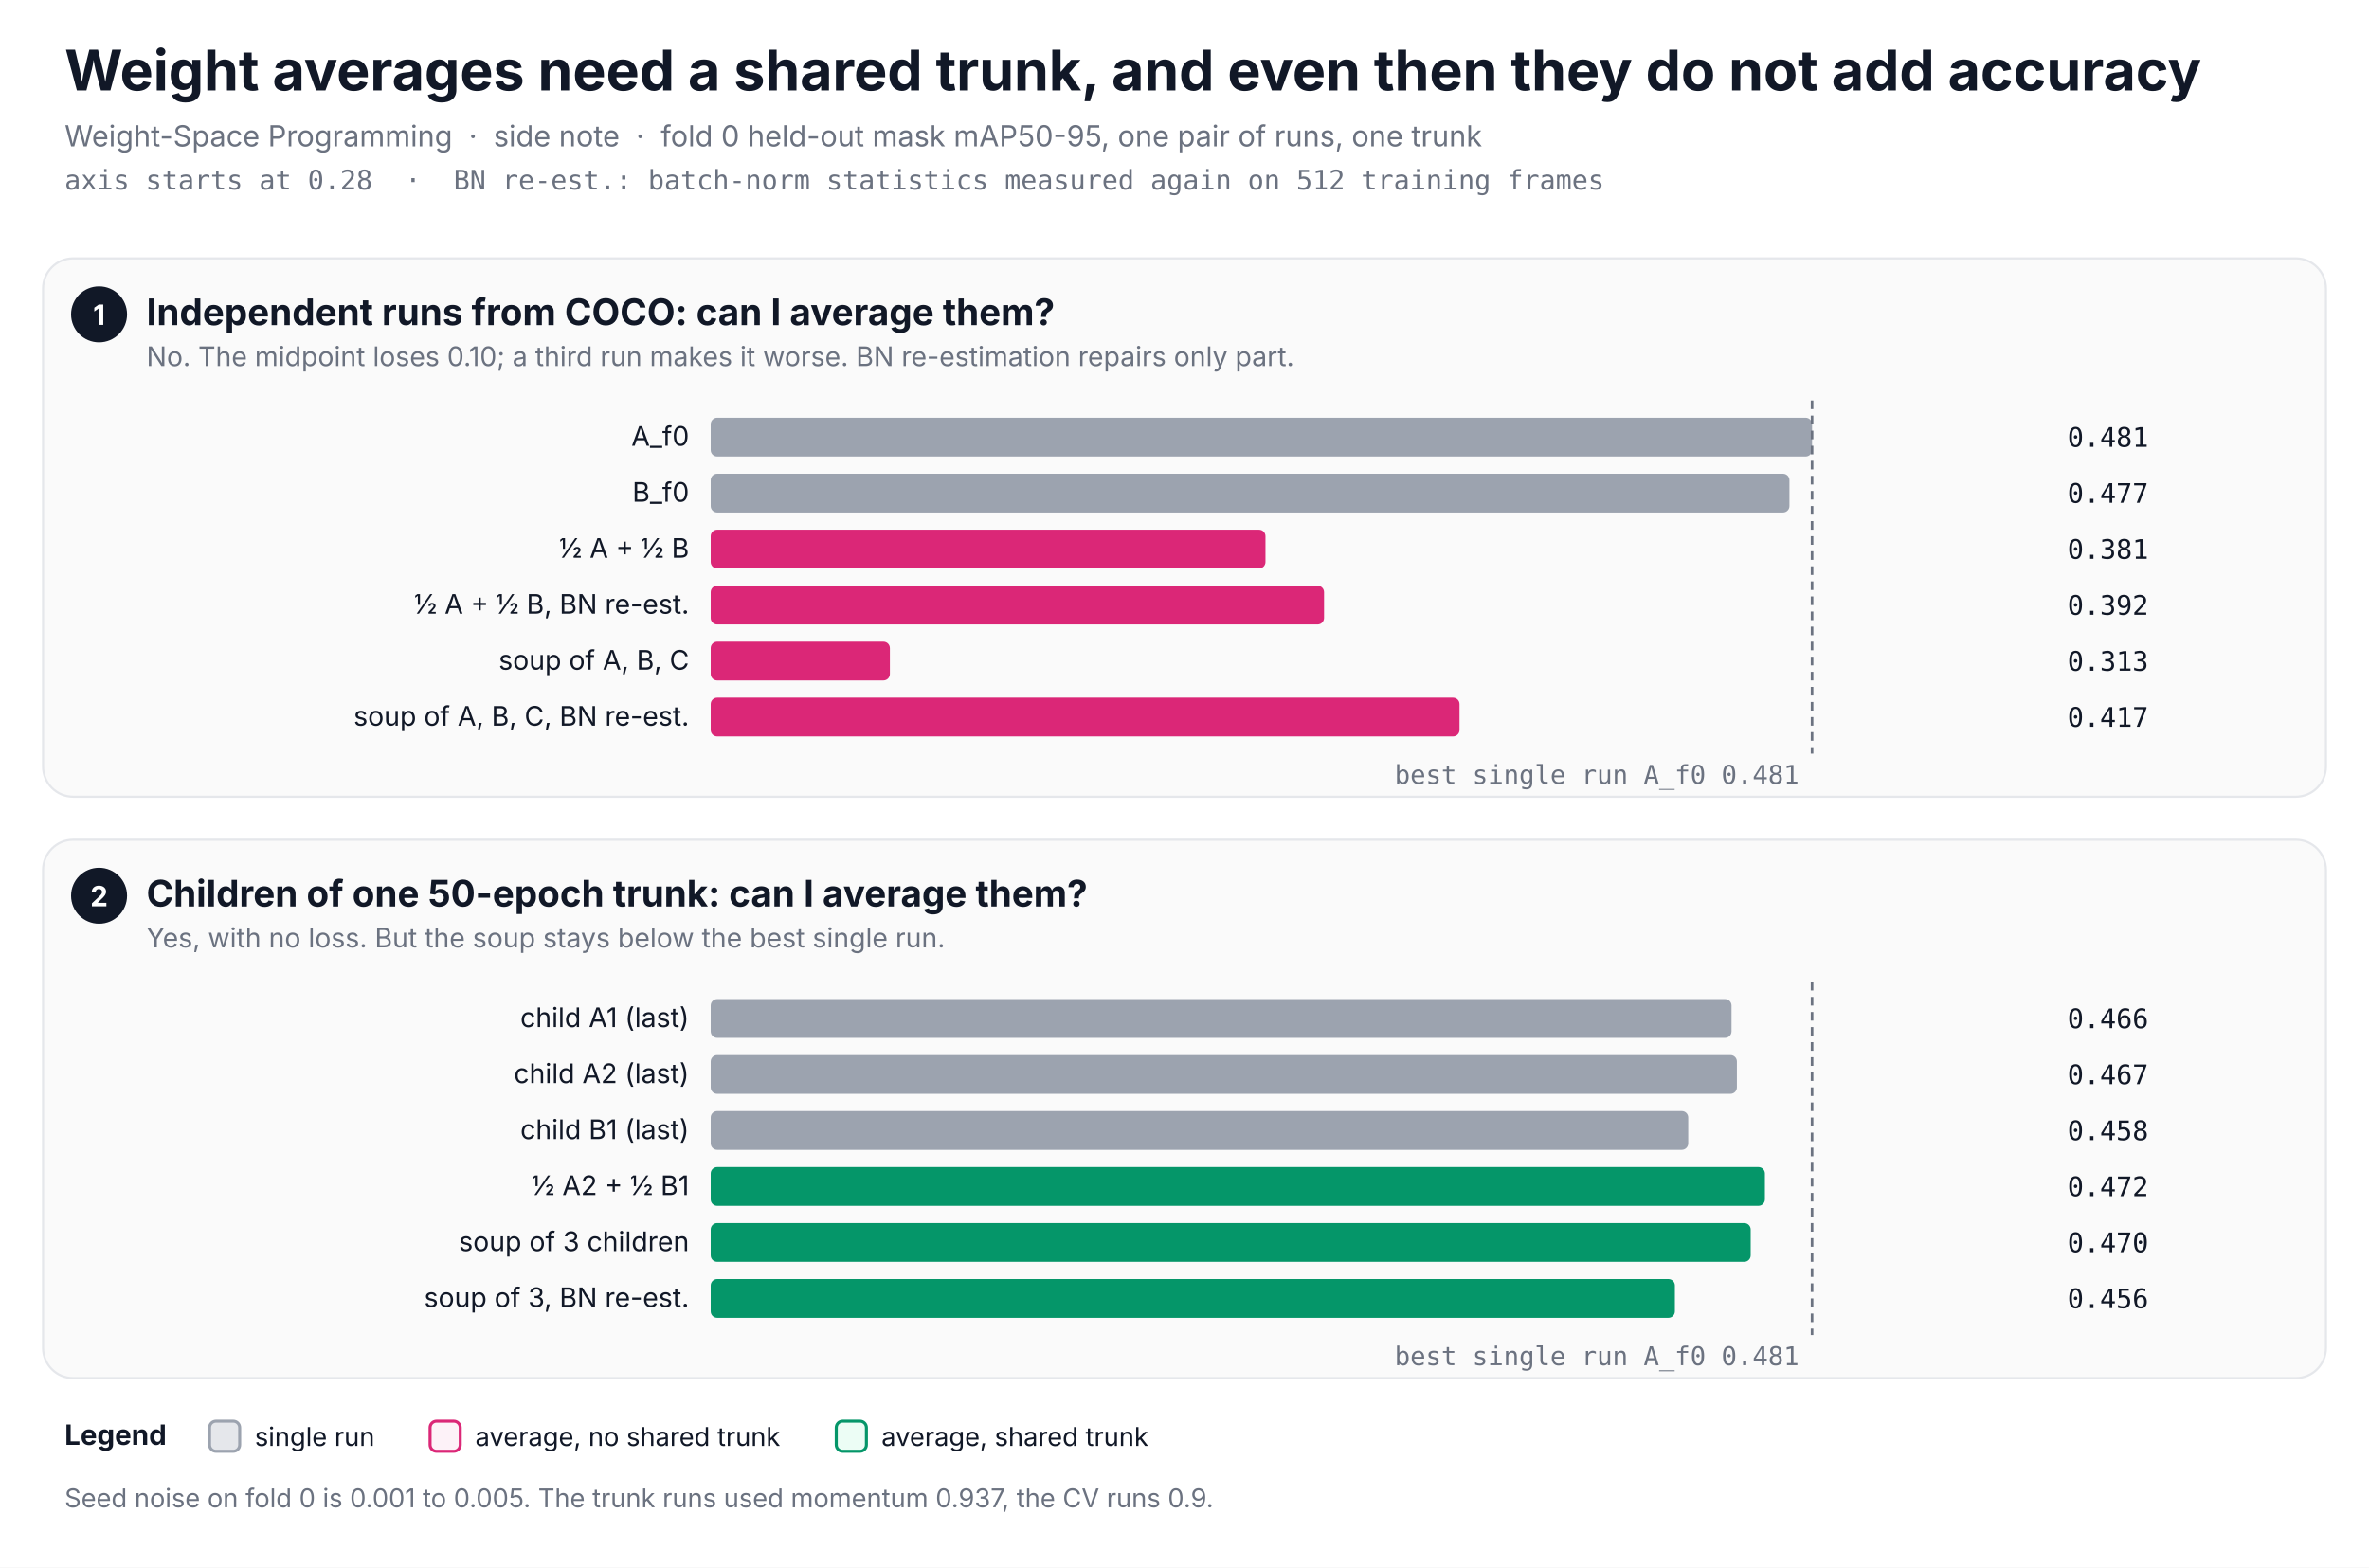
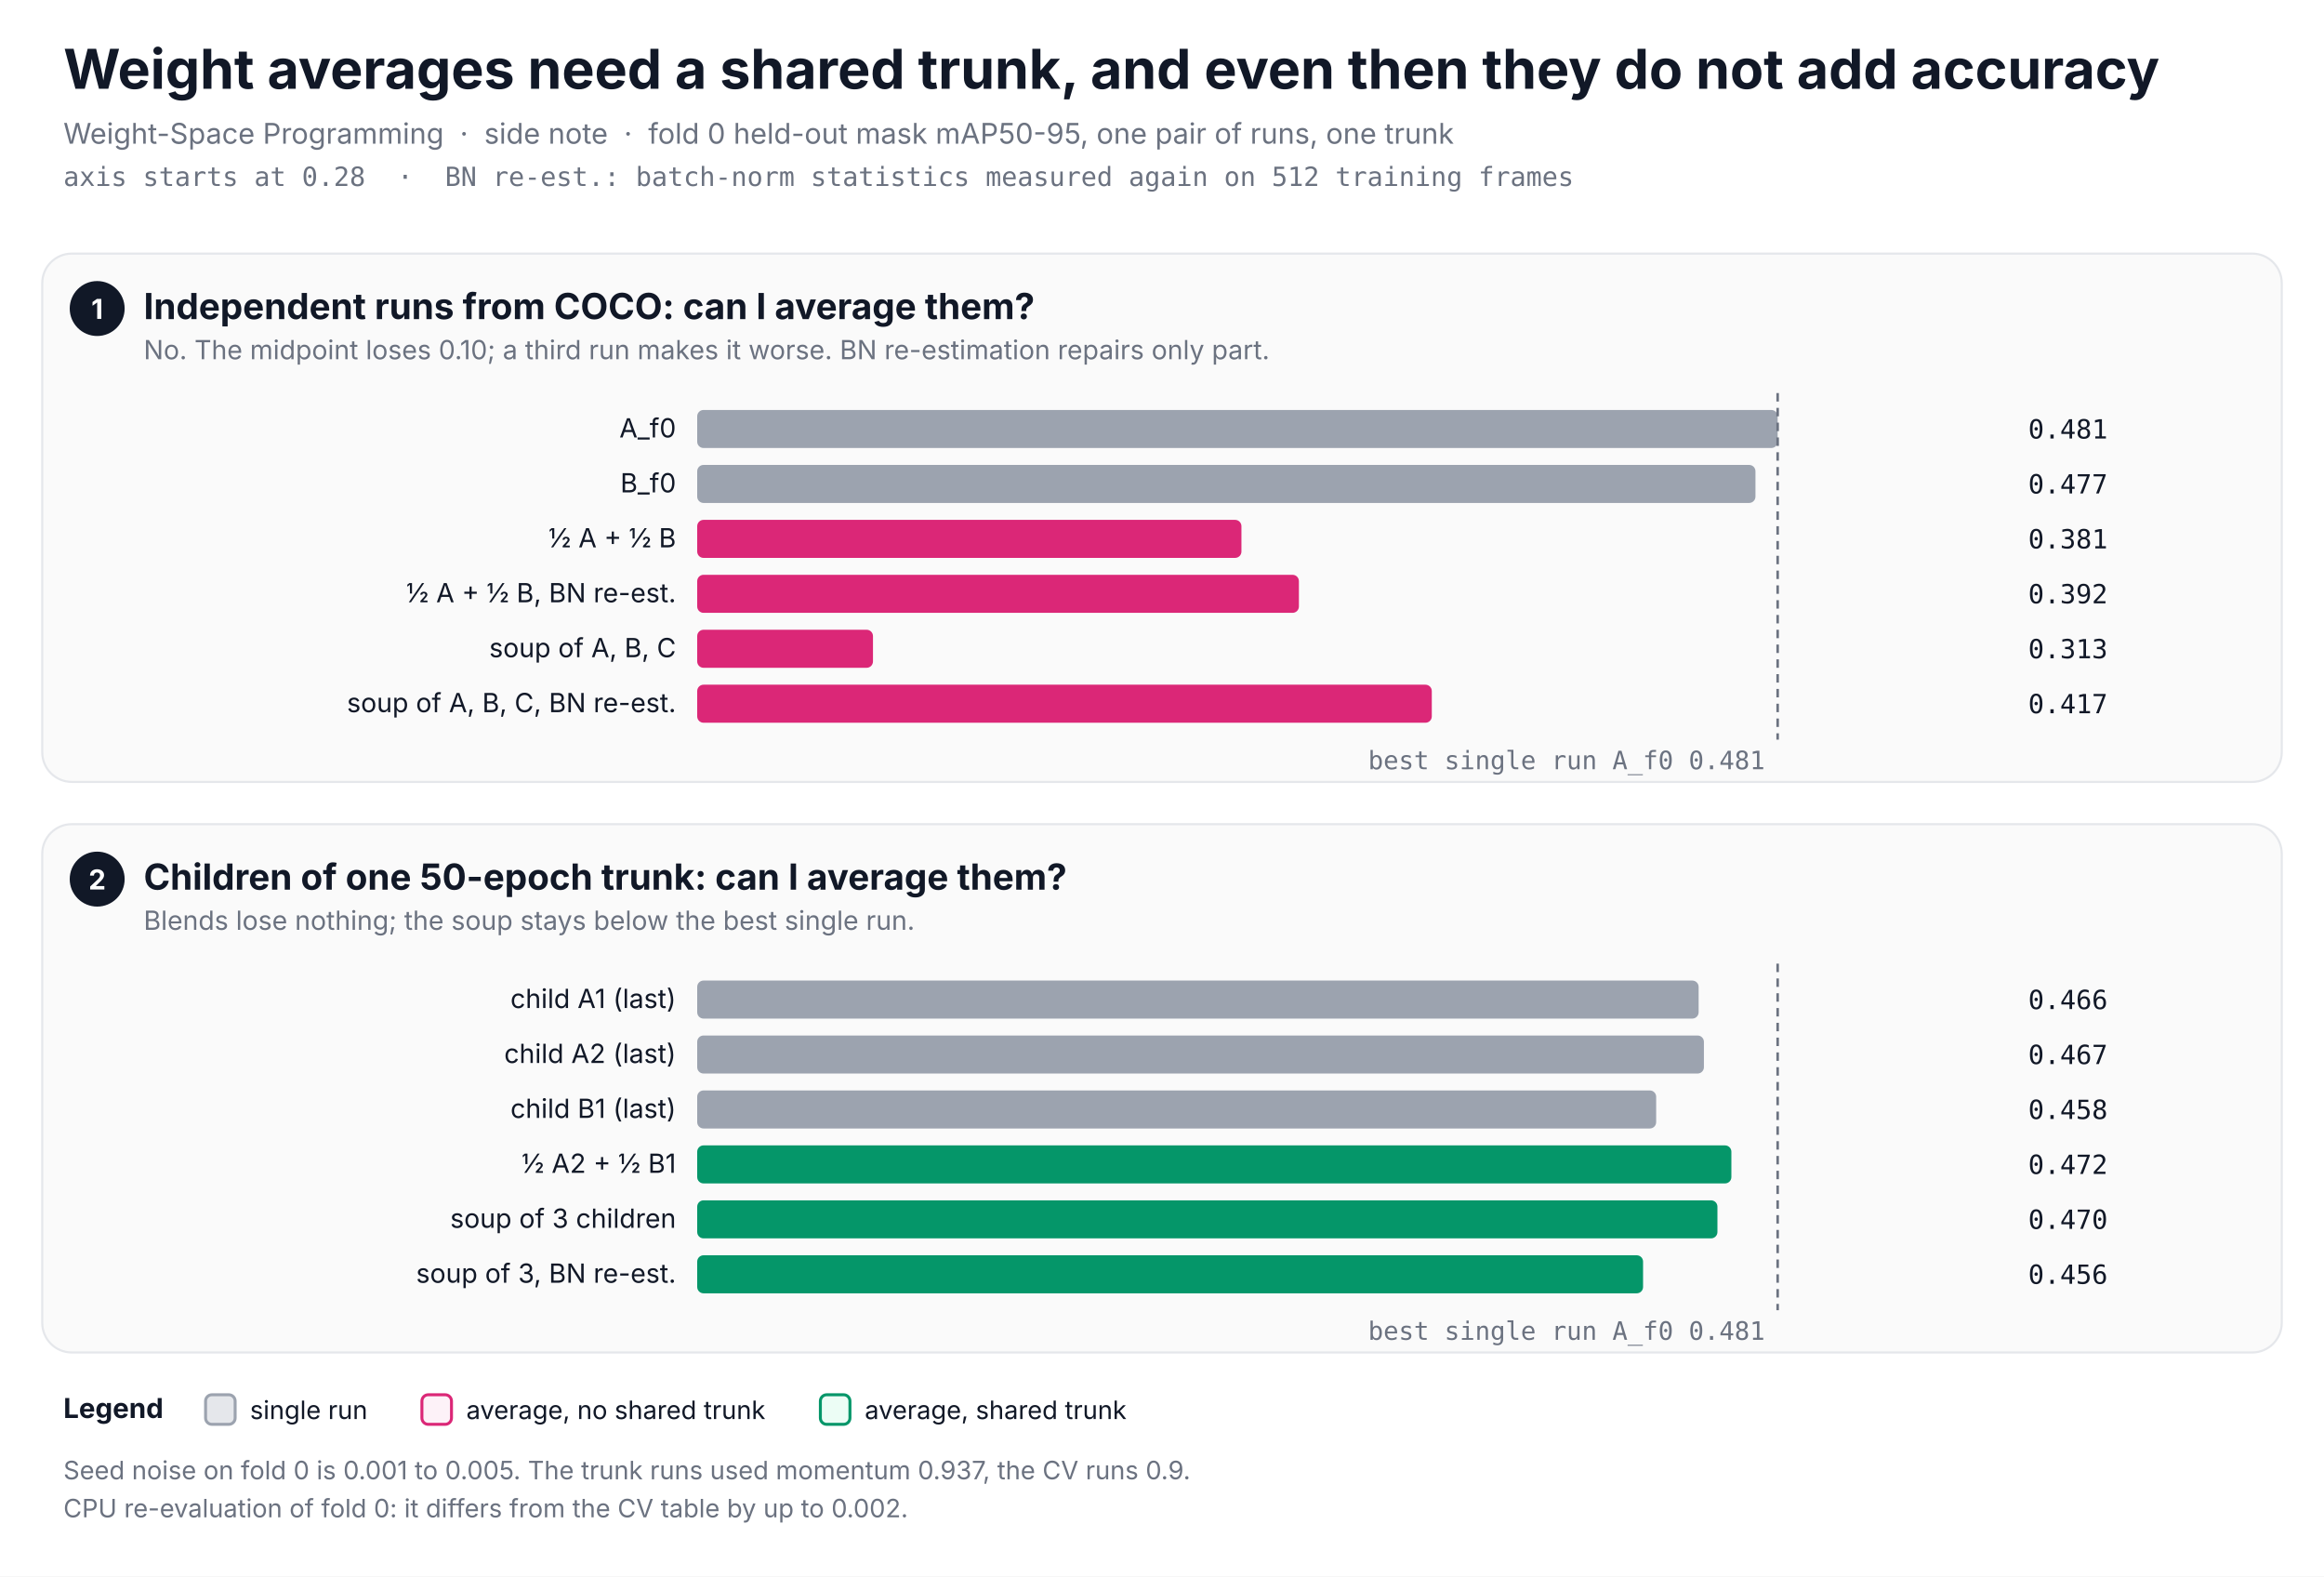
- <svg xmlns="http://www.w3.org/2000/svg" width="1100" height="728" viewBox="0 0 1100 728">
+ <svg xmlns="http://www.w3.org/2000/svg" width="1100" height="746" viewBox="0 0 1100 746">
  <defs />
-   <rect width="1100" height="728" fill="#ffffff" />
+   <rect width="1100" height="746" fill="#ffffff" />
  <text x="30.0" y="42.0" font-family="Inter,Segoe UI,Helvetica,Arial,sans-serif" font-size="26" fill="#111827" font-weight="bold" text-anchor="start" xml:space="preserve" style="white-space:pre">Weight averages need a shared trunk, and even then they do not add accuracy</text>
  <text x="30.0" y="68.0" font-family="Inter,Segoe UI,Helvetica,Arial,sans-serif" font-size="13.5" fill="#6b7280" font-weight="normal" text-anchor="start" xml:space="preserve" style="white-space:pre">Weight-Space Programming  ·  side note  ·  fold 0 held-out mask mAP50-95, one pair of runs, one trunk</text>
  <text x="30.0" y="88.0" font-family="ui-monospace,SFMono-Regular,Menlo,Consolas,monospace" font-size="12.5" fill="#6b7280" font-weight="normal" text-anchor="start" xml:space="preserve" style="white-space:pre">axis starts at 0.28  ·  BN re-est.: batch-norm statistics measured again on 512 training frames</text>
  <rect x="20.0" y="120.0" width="1060.0" height="250.0" rx="14" fill="#fafafa" fill-opacity="1.0" stroke="#e5e7eb" stroke-width="1" />
  <circle cx="46.0" cy="146.0" r="13" fill="#111827" />
  <text x="46.0" y="150.9" font-family="Inter,Segoe UI,Helvetica,Arial,sans-serif" font-size="13" fill="#fff" font-weight="bold" text-anchor="middle" xml:space="preserve" style="white-space:pre">1</text>
  <text x="68.0" y="151.0" font-family="Inter,Segoe UI,Helvetica,Arial,sans-serif" font-size="17" fill="#111827" font-weight="bold" text-anchor="start" xml:space="preserve" style="white-space:pre">Independent runs from COCO: can I average them?</text>
  <text x="68.0" y="170.0" font-family="Inter,Segoe UI,Helvetica,Arial,sans-serif" font-size="12.5" fill="#6b7280" font-weight="normal" text-anchor="start" xml:space="preserve" style="white-space:pre">No. The midpoint loses 0.10; a third run makes it worse. BN re-estimation repairs only part.</text>
  <text x="320.0" y="207.0" font-family="Inter,Segoe UI,Helvetica,Arial,sans-serif" font-size="12.5" fill="#111827" font-weight="normal" text-anchor="end" xml:space="preserve" style="white-space:pre">A_f0</text>
  <rect x="330.0" y="194.0" width="511.4" height="18.0" rx="3" fill="#9ca3af" fill-opacity="1.0" stroke="none" />
  <text x="960.0" y="207.5" font-family="ui-monospace,SFMono-Regular,Menlo,Consolas,monospace" font-size="12.5" fill="#111827" font-weight="normal" text-anchor="start" xml:space="preserve" style="white-space:pre">0.481</text>
  <text x="320.0" y="233.0" font-family="Inter,Segoe UI,Helvetica,Arial,sans-serif" font-size="12.5" fill="#111827" font-weight="normal" text-anchor="end" xml:space="preserve" style="white-space:pre">B_f0</text>
  <rect x="330.0" y="220.0" width="500.9" height="18.0" rx="3" fill="#9ca3af" fill-opacity="1.0" stroke="none" />
  <text x="960.0" y="233.5" font-family="ui-monospace,SFMono-Regular,Menlo,Consolas,monospace" font-size="12.5" fill="#111827" font-weight="normal" text-anchor="start" xml:space="preserve" style="white-space:pre">0.477</text>
  <text x="320.0" y="259.0" font-family="Inter,Segoe UI,Helvetica,Arial,sans-serif" font-size="12.5" fill="#111827" font-weight="normal" text-anchor="end" xml:space="preserve" style="white-space:pre">½ A + ½ B</text>
  <rect x="330.0" y="246.0" width="257.6" height="18.0" rx="3" fill="#db2777" fill-opacity="1.0" stroke="none" />
  <text x="960.0" y="259.5" font-family="ui-monospace,SFMono-Regular,Menlo,Consolas,monospace" font-size="12.5" fill="#111827" font-weight="normal" text-anchor="start" xml:space="preserve" style="white-space:pre">0.381</text>
  <text x="320.0" y="285.0" font-family="Inter,Segoe UI,Helvetica,Arial,sans-serif" font-size="12.5" fill="#111827" font-weight="normal" text-anchor="end" xml:space="preserve" style="white-space:pre">½ A + ½ B, BN re-est.</text>
  <rect x="330.0" y="272.0" width="284.8" height="18.0" rx="3" fill="#db2777" fill-opacity="1.0" stroke="none" />
  <text x="960.0" y="285.5" font-family="ui-monospace,SFMono-Regular,Menlo,Consolas,monospace" font-size="12.5" fill="#111827" font-weight="normal" text-anchor="start" xml:space="preserve" style="white-space:pre">0.392</text>
  <text x="320.0" y="311.0" font-family="Inter,Segoe UI,Helvetica,Arial,sans-serif" font-size="12.5" fill="#111827" font-weight="normal" text-anchor="end" xml:space="preserve" style="white-space:pre">soup of A, B, C</text>
  <rect x="330.0" y="298.0" width="83.2" height="18.0" rx="3" fill="#db2777" fill-opacity="1.0" stroke="none" />
  <text x="960.0" y="311.5" font-family="ui-monospace,SFMono-Regular,Menlo,Consolas,monospace" font-size="12.5" fill="#111827" font-weight="normal" text-anchor="start" xml:space="preserve" style="white-space:pre">0.313</text>
  <text x="320.0" y="337.0" font-family="Inter,Segoe UI,Helvetica,Arial,sans-serif" font-size="12.5" fill="#111827" font-weight="normal" text-anchor="end" xml:space="preserve" style="white-space:pre">soup of A, B, C, BN re-est.</text>
  <rect x="330.0" y="324.0" width="347.7" height="18.0" rx="3" fill="#db2777" fill-opacity="1.0" stroke="none" />
  <text x="960.0" y="337.5" font-family="ui-monospace,SFMono-Regular,Menlo,Consolas,monospace" font-size="12.5" fill="#111827" font-weight="normal" text-anchor="start" xml:space="preserve" style="white-space:pre">0.417</text>
  <line x1="841.4" y1="186.0" x2="841.4" y2="350.0" stroke="#6b7280" stroke-width="1.2" stroke-dasharray="4 3" />
  <text x="835.4" y="364.0" font-family="ui-monospace,SFMono-Regular,Menlo,Consolas,monospace" font-size="12" fill="#6b7280" font-weight="normal" text-anchor="end" xml:space="preserve" style="white-space:pre">best single run A_f0 0.481</text>
  <rect x="20.0" y="390.0" width="1060.0" height="250.0" rx="14" fill="#fafafa" fill-opacity="1.0" stroke="#e5e7eb" stroke-width="1" />
  <circle cx="46.0" cy="416.0" r="13" fill="#111827" />
  <text x="46.0" y="420.9" font-family="Inter,Segoe UI,Helvetica,Arial,sans-serif" font-size="13" fill="#fff" font-weight="bold" text-anchor="middle" xml:space="preserve" style="white-space:pre">2</text>
  <text x="68.0" y="421.0" font-family="Inter,Segoe UI,Helvetica,Arial,sans-serif" font-size="17" fill="#111827" font-weight="bold" text-anchor="start" xml:space="preserve" style="white-space:pre">Children of one 50-epoch trunk: can I average them?</text>
-   <text x="68.0" y="440.0" font-family="Inter,Segoe UI,Helvetica,Arial,sans-serif" font-size="12.5" fill="#6b7280" font-weight="normal" text-anchor="start" xml:space="preserve" style="white-space:pre">Yes, with no loss. But the soup stays below the best single run.</text>
+   <text x="68.0" y="440.0" font-family="Inter,Segoe UI,Helvetica,Arial,sans-serif" font-size="12.5" fill="#6b7280" font-weight="normal" text-anchor="start" xml:space="preserve" style="white-space:pre">Blends lose nothing; the soup stays below the best single run.</text>
  <text x="320.0" y="477.0" font-family="Inter,Segoe UI,Helvetica,Arial,sans-serif" font-size="12.5" fill="#111827" font-weight="normal" text-anchor="end" xml:space="preserve" style="white-space:pre">child A1 (last)</text>
  <rect x="330.0" y="464.0" width="474.0" height="18.0" rx="3" fill="#9ca3af" fill-opacity="1.0" stroke="none" />
  <text x="960.0" y="477.5" font-family="ui-monospace,SFMono-Regular,Menlo,Consolas,monospace" font-size="12.5" fill="#111827" font-weight="normal" text-anchor="start" xml:space="preserve" style="white-space:pre">0.466</text>
  <text x="320.0" y="503.0" font-family="Inter,Segoe UI,Helvetica,Arial,sans-serif" font-size="12.5" fill="#111827" font-weight="normal" text-anchor="end" xml:space="preserve" style="white-space:pre">child A2 (last)</text>
  <rect x="330.0" y="490.0" width="476.5" height="18.0" rx="3" fill="#9ca3af" fill-opacity="1.0" stroke="none" />
  <text x="960.0" y="503.5" font-family="ui-monospace,SFMono-Regular,Menlo,Consolas,monospace" font-size="12.5" fill="#111827" font-weight="normal" text-anchor="start" xml:space="preserve" style="white-space:pre">0.467</text>
  <text x="320.0" y="529.0" font-family="Inter,Segoe UI,Helvetica,Arial,sans-serif" font-size="12.5" fill="#111827" font-weight="normal" text-anchor="end" xml:space="preserve" style="white-space:pre">child B1 (last)</text>
  <rect x="330.0" y="516.0" width="453.9" height="18.0" rx="3" fill="#9ca3af" fill-opacity="1.0" stroke="none" />
  <text x="960.0" y="529.5" font-family="ui-monospace,SFMono-Regular,Menlo,Consolas,monospace" font-size="12.5" fill="#111827" font-weight="normal" text-anchor="start" xml:space="preserve" style="white-space:pre">0.458</text>
  <text x="320.0" y="555.0" font-family="Inter,Segoe UI,Helvetica,Arial,sans-serif" font-size="12.5" fill="#111827" font-weight="normal" text-anchor="end" xml:space="preserve" style="white-space:pre">½ A2 + ½ B1</text>
  <rect x="330.0" y="542.0" width="489.5" height="18.0" rx="3" fill="#059669" fill-opacity="1.0" stroke="none" />
  <text x="960.0" y="555.5" font-family="ui-monospace,SFMono-Regular,Menlo,Consolas,monospace" font-size="12.5" fill="#111827" font-weight="normal" text-anchor="start" xml:space="preserve" style="white-space:pre">0.472</text>
  <text x="320.0" y="581.0" font-family="Inter,Segoe UI,Helvetica,Arial,sans-serif" font-size="12.5" fill="#111827" font-weight="normal" text-anchor="end" xml:space="preserve" style="white-space:pre">soup of 3 children</text>
  <rect x="330.0" y="568.0" width="482.9" height="18.0" rx="3" fill="#059669" fill-opacity="1.0" stroke="none" />
  <text x="960.0" y="581.5" font-family="ui-monospace,SFMono-Regular,Menlo,Consolas,monospace" font-size="12.5" fill="#111827" font-weight="normal" text-anchor="start" xml:space="preserve" style="white-space:pre">0.470</text>
  <text x="320.0" y="607.0" font-family="Inter,Segoe UI,Helvetica,Arial,sans-serif" font-size="12.5" fill="#111827" font-weight="normal" text-anchor="end" xml:space="preserve" style="white-space:pre">soup of 3, BN re-est.</text>
  <rect x="330.0" y="594.0" width="447.7" height="18.0" rx="3" fill="#059669" fill-opacity="1.0" stroke="none" />
  <text x="960.0" y="607.5" font-family="ui-monospace,SFMono-Regular,Menlo,Consolas,monospace" font-size="12.5" fill="#111827" font-weight="normal" text-anchor="start" xml:space="preserve" style="white-space:pre">0.456</text>
  <line x1="841.4" y1="456.0" x2="841.4" y2="620.0" stroke="#6b7280" stroke-width="1.2" stroke-dasharray="4 3" />
  <text x="835.4" y="634.0" font-family="ui-monospace,SFMono-Regular,Menlo,Consolas,monospace" font-size="12" fill="#6b7280" font-weight="normal" text-anchor="end" xml:space="preserve" style="white-space:pre">best single run A_f0 0.481</text>
  <text x="30.0" y="671.0" font-family="Inter,Segoe UI,Helvetica,Arial,sans-serif" font-size="13" fill="#111827" font-weight="bold" text-anchor="start" xml:space="preserve" style="white-space:pre">Legend</text>
  <rect x="97.3" y="660.0" width="14.0" height="14.0" rx="3" fill="#e5e7eb" fill-opacity="1.0" stroke="#9ca3af" stroke-width="1.4" />
  <text x="118.3" y="671.5" font-family="Inter,Segoe UI,Helvetica,Arial,sans-serif" font-size="12" fill="#111827" font-weight="normal" text-anchor="start" xml:space="preserve" style="white-space:pre">single run</text>
  <rect x="199.7" y="660.0" width="14.0" height="14.0" rx="3" fill="#fdf2f8" fill-opacity="1.0" stroke="#db2777" stroke-width="1.4" />
  <text x="220.7" y="671.5" font-family="Inter,Segoe UI,Helvetica,Arial,sans-serif" font-size="12" fill="#111827" font-weight="normal" text-anchor="start" xml:space="preserve" style="white-space:pre">average, no shared trunk</text>
  <rect x="388.3" y="660.0" width="14.0" height="14.0" rx="3" fill="#ecfdf5" fill-opacity="1.0" stroke="#059669" stroke-width="1.4" />
  <text x="409.3" y="671.5" font-family="Inter,Segoe UI,Helvetica,Arial,sans-serif" font-size="12" fill="#111827" font-weight="normal" text-anchor="start" xml:space="preserve" style="white-space:pre">average, shared trunk</text>
  <text x="30.0" y="700.0" font-family="Inter,Segoe UI,Helvetica,Arial,sans-serif" font-size="12" fill="#6b7280" font-weight="normal" text-anchor="start" xml:space="preserve" style="white-space:pre">Seed noise on fold 0 is 0.001 to 0.005. The trunk runs used momentum 0.937, the CV runs 0.9.</text>
+   <text x="30.0" y="718.0" font-family="Inter,Segoe UI,Helvetica,Arial,sans-serif" font-size="12" fill="#6b7280" font-weight="normal" text-anchor="start" xml:space="preserve" style="white-space:pre">CPU re-evaluation of fold 0: it differs from the CV table by up to 0.002.</text>
</svg>
